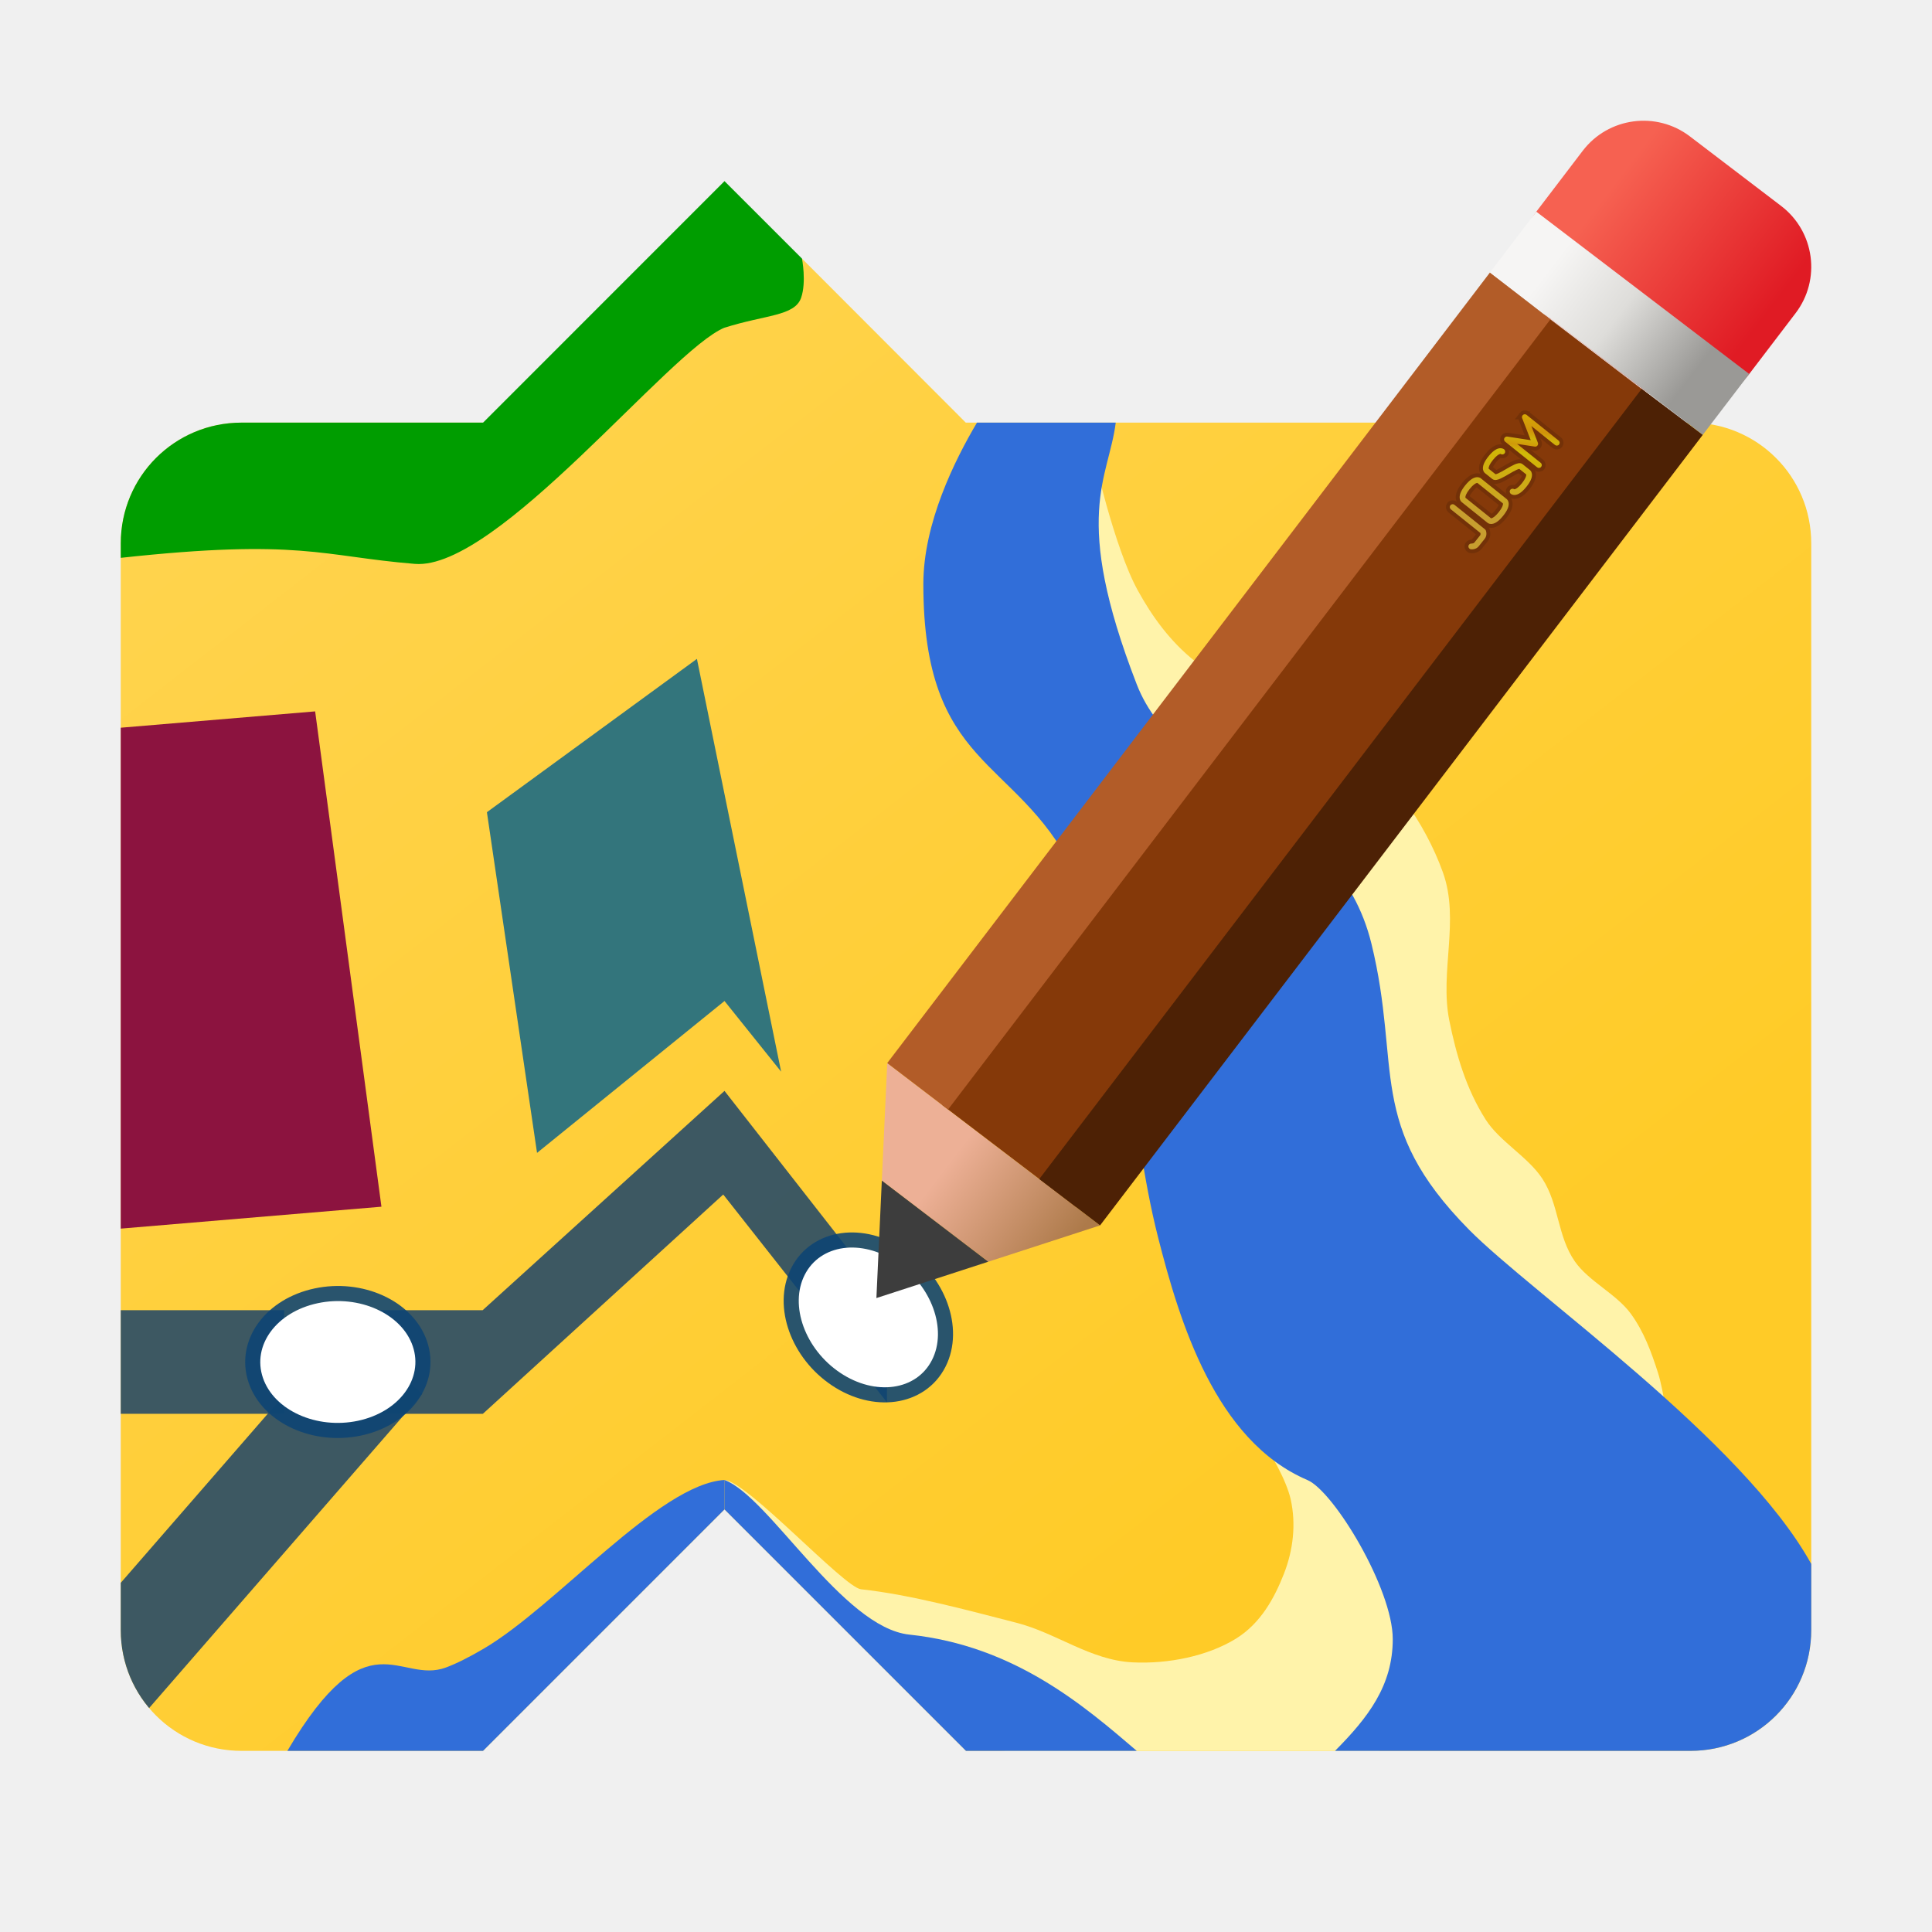
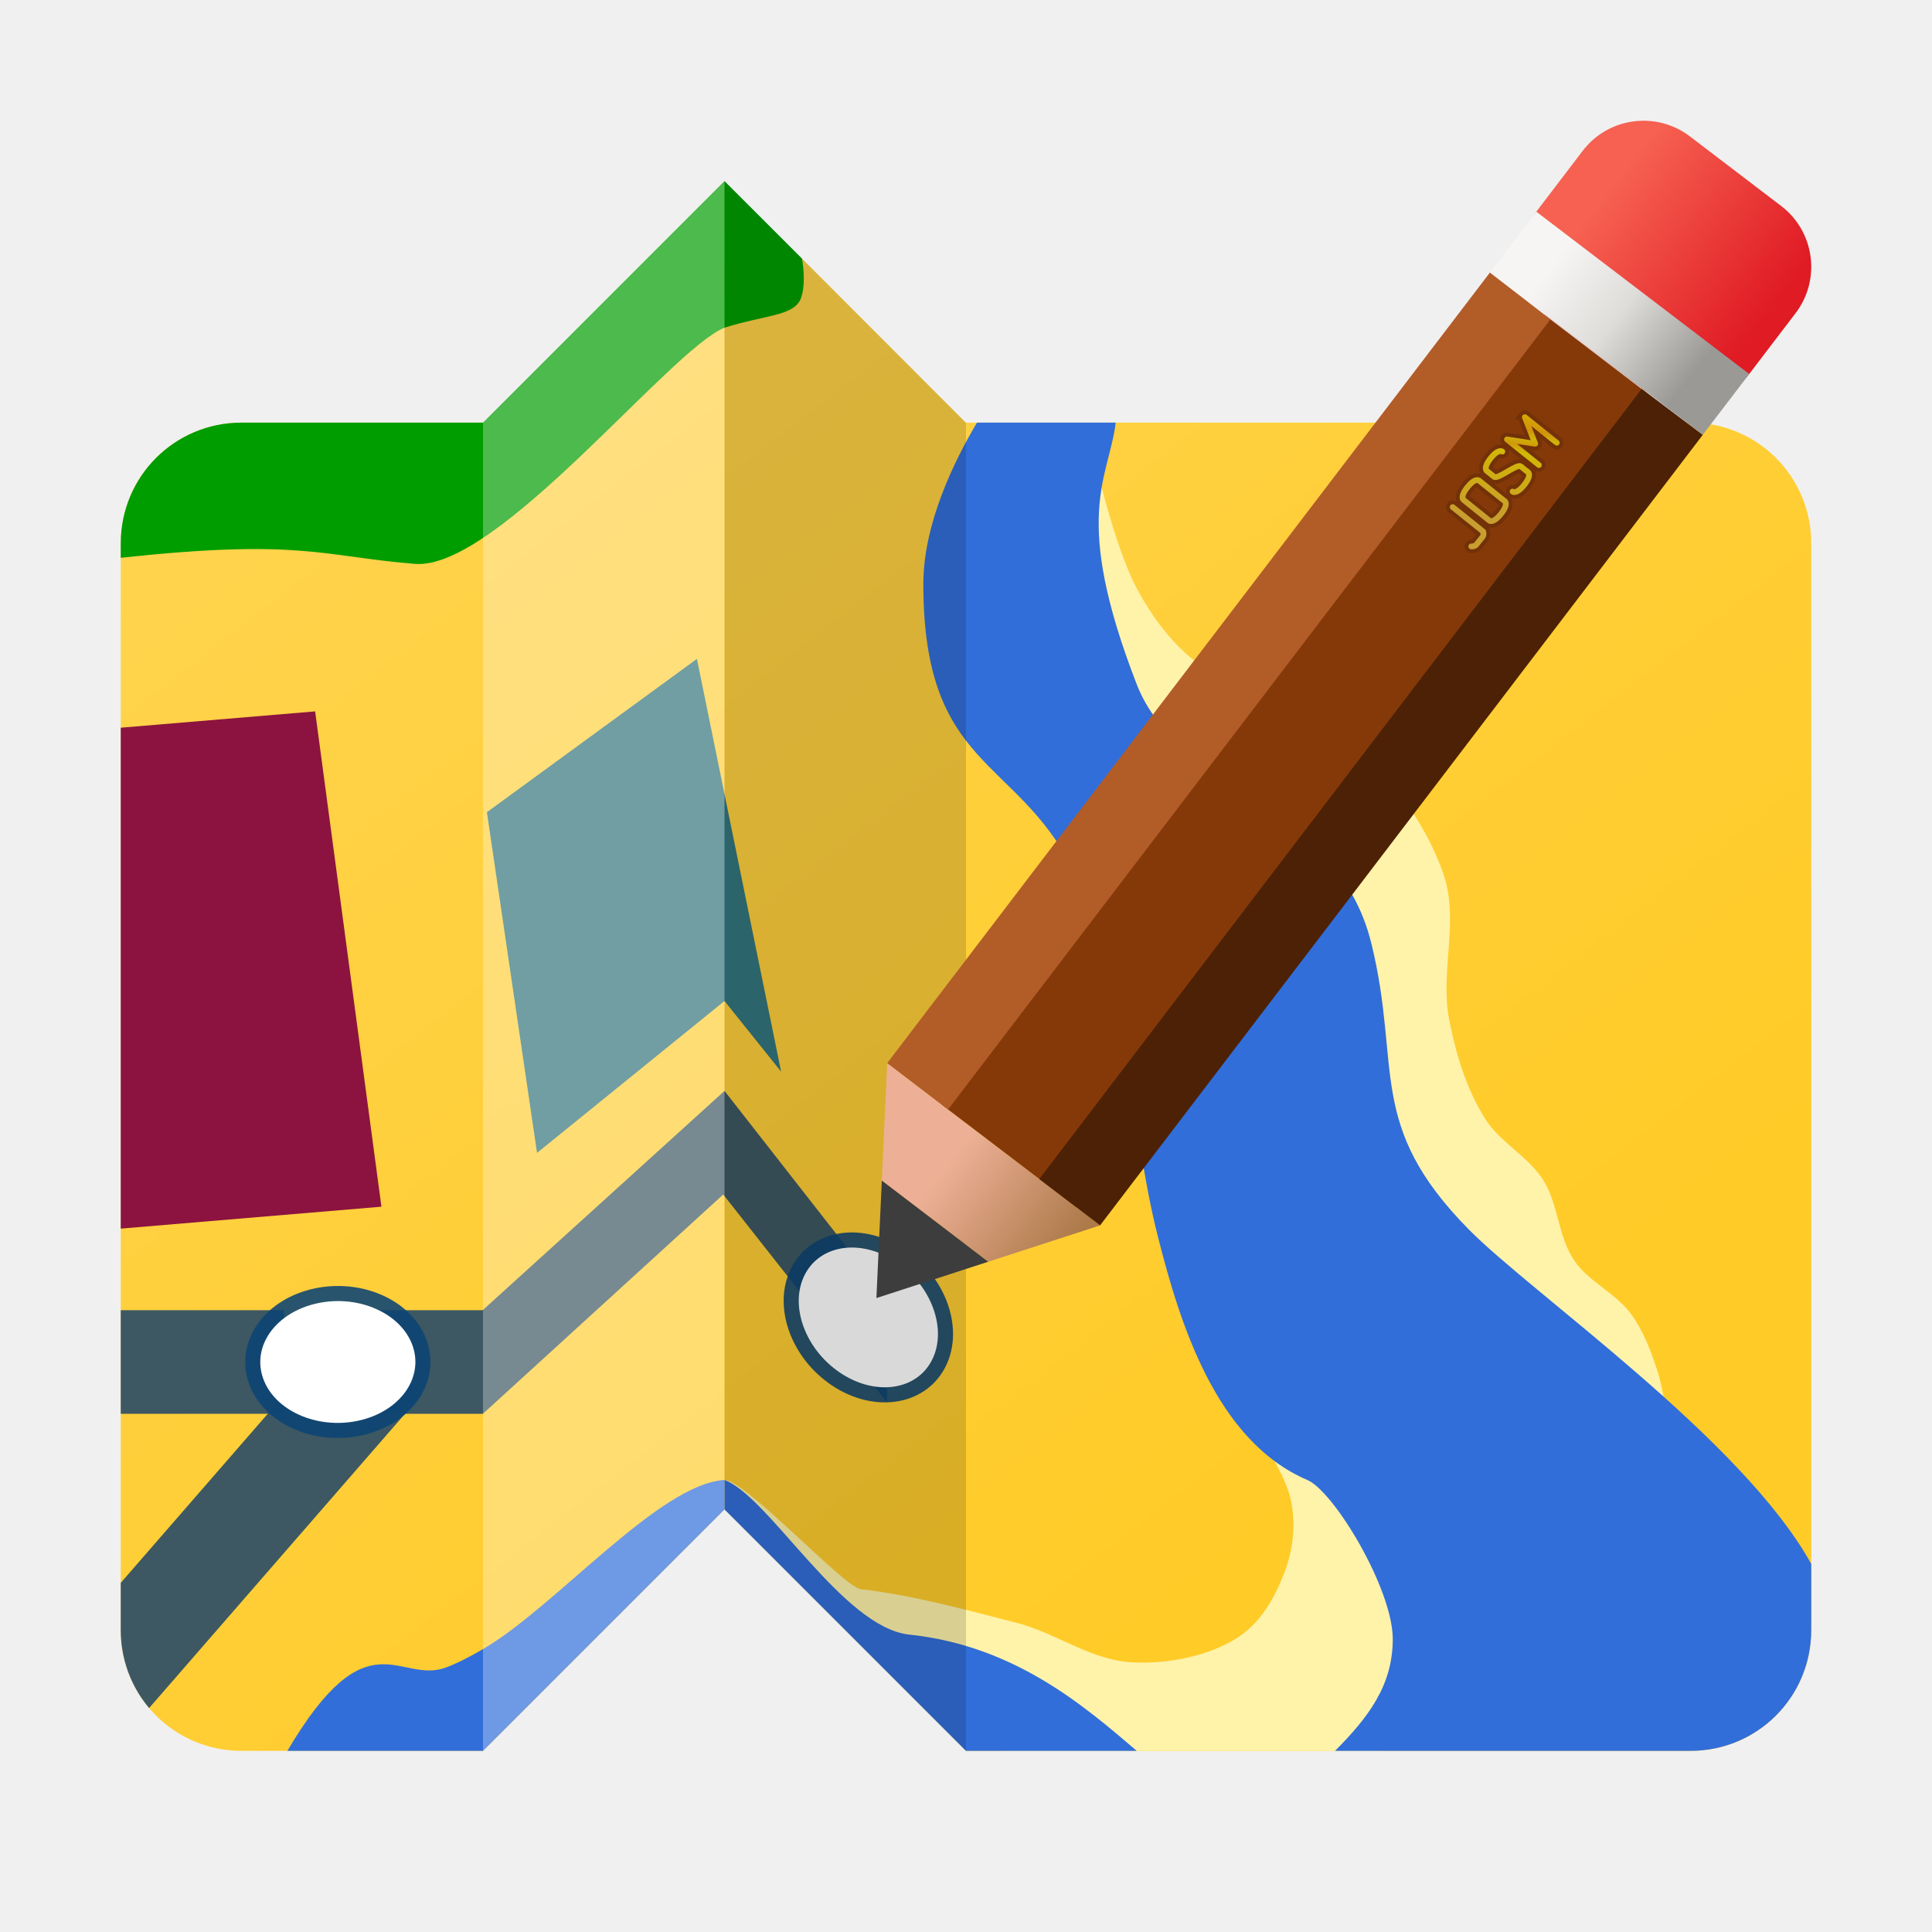
<svg xmlns="http://www.w3.org/2000/svg" xmlns:xlink="http://www.w3.org/1999/xlink" viewBox="0 0 128 128" style="display:inline;enable-background:new" version="1.0" id="svg11300" height="128" width="128">
  <defs id="defs3">
    <linearGradient id="linearGradient9147">
      <stop stop-color="#ffd555" offset="0" id="stop1" />
      <stop stop-color="#ffcb27" offset="1" id="stop2" />
    </linearGradient>
    <linearGradient id="linearGradient1085" x1="215.46" x2="280.41" y1="753.18" y2="715.68" gradientTransform="translate(1555.5,-347.95)" gradientUnits="userSpaceOnUse">
      <stop stop-color="#e6b636" offset="0" id="stop27" />
      <stop stop-color="#f1cf09" offset=".5" id="stop28" />
      <stop stop-color="#f0d609" offset=".562" id="stop29" />
      <stop stop-color="#f0b10a" offset=".625" id="stop30" />
      <stop stop-color="#f0ce0b" offset=".688" id="stop31" />
      <stop stop-color="#f0aa0c" offset=".75" id="stop32" />
      <stop stop-color="#ffd900" offset="1" id="stop33" />
    </linearGradient>
    <linearGradient xlink:href="#linearGradient1085" id="linearGradient159" gradientUnits="userSpaceOnUse" gradientTransform="matrix(0.06834341,-0.08523314,0.08523314,0.06834341,19.2772,1.143812)" x1="215.46" y1="753.18" x2="280.41" y2="715.68" />
    <linearGradient id="h" gradientTransform="matrix(0.3444393,-0.08423432,0.08423432,-0.3444393,81.48497,267.7283)" gradientUnits="userSpaceOnUse" x1="181.677" x2="143.246" y1="-139.479" y2="-101.048" spreadMethod="pad">
      <stop offset="0" stop-color="#d0bb8e" id="stop33-1" style="stop-color:#ad7a4a;stop-opacity:1;" />
      <stop offset="1" stop-color="#ffffff" id="stop35" style="stop-color:#edb096;stop-opacity:1;" />
    </linearGradient>
-     <clipPath clipPathUnits="userSpaceOnUse" id="clipPath233">
-       <g id="g234">
-         <path id="path233" d="m 454,17 h 16 L 486,1 502,17 h 48 c 4.432,0 8,3.568 8,8 V 97 C 558,101.432 554.432,105 550,105 H 502 L 486,89 470,105 h -16 c -4.432,0 -8,-3.568 -8,-8 V 25 c 0,-4.432 3.602,-8.55 8,-8 z" style="display:inline;opacity:1;vector-effect:none;fill:none;fill-opacity:1;stroke:#000000;stroke-width:4;stroke-linecap:round;stroke-linejoin:round;stroke-miterlimit:4;stroke-dasharray:none;stroke-dashoffset:0;stroke-opacity:1;marker:none;marker-start:none;marker-mid:none;marker-end:none;paint-order:normal;enable-background:new" />
-       </g>
-     </clipPath>
-     <clipPath clipPathUnits="userSpaceOnUse" id="clipPath234">
-       <g id="g235">
-         <path id="path234" d="m 454,17 h 16 L 486,1 502,17 h 48 c 4.432,0 8,3.568 8,8 V 97 C 558,101.432 554.432,105 550,105 H 502 L 486,89 470,105 h -16 c -4.432,0 -8,-3.568 -8,-8 V 25 c 0,-4.432 3.602,-8.55 8,-8 z" style="display:inline;opacity:1;vector-effect:none;fill:none;fill-opacity:1;stroke:#000000;stroke-width:4;stroke-linecap:round;stroke-linejoin:round;stroke-miterlimit:4;stroke-dasharray:none;stroke-dashoffset:0;stroke-opacity:1;marker:none;marker-start:none;marker-mid:none;marker-end:none;paint-order:normal;enable-background:new" />
-       </g>
-     </clipPath>
    <linearGradient xlink:href="#linearGradient9147" id="linearGradient244" gradientUnits="userSpaceOnUse" gradientTransform="matrix(0.1413696,-2.0998187e-4,0,0.1110272,-44.72398,11.30654)" x1="146.47" y1="211.9" x2="826.26" y2="900.62" />
    <linearGradient id="b-5" gradientTransform="matrix(0.921517,-1.208735,1.175159,0.8959196,-202.9363,-5.499402)" gradientUnits="userSpaceOnUse" x1="115" x2="115" y1="183" y2="174">
      <stop offset="0" stop-color="#e01b24" id="stop13-7" />
      <stop offset="1" stop-color="#f66151" id="stop15" />
    </linearGradient>
    <linearGradient id="c-3" gradientTransform="matrix(0.02188485,-0.2977786,0.2813495,-0.09996754,96.75111,109.5194)" gradientUnits="userSpaceOnUse" x1="128.817" x2="158.518" y1="-97.698" y2="-127.399" xlink:href="#h">
      <stop offset="0" stop-color="#d0bb8e" id="stop18" style="stop-color:#ad7a4a;stop-opacity:1;" />
      <stop offset="1" stop-color="#ffffff" id="stop20" style="stop-color:#edb096;stop-opacity:1;" />
    </linearGradient>
    <linearGradient id="d-5" gradientTransform="matrix(0.7679312,-1.007279,1.175159,0.8959196,-186.349,-27.25663)" gradientUnits="userSpaceOnUse" x1="110" x2="110" y1="182" y2="174">
      <stop offset="0" stop-color="#9a9996" id="stop23-5" />
      <stop offset="0.533" stop-color="#deddda" id="stop25-4" />
      <stop offset="1" stop-color="#f6f5f4" id="stop27-8" />
    </linearGradient>
  </defs>
  <path id="path274" style="fill:url(#linearGradient244);stroke-width:1" d="m 16,28 c -0.277,0 -0.551,0.014 -0.82,0.041 -0.27,0.027 -0.534,0.068 -0.795,0.121 -0.261,0.053 -0.517,0.118 -0.768,0.195 -0.251,0.078 -0.497,0.169 -0.736,0.27 -0.239,0.101 -0.472,0.213 -0.699,0.336 -0.227,0.123 -0.447,0.255 -0.66,0.398 -0.213,0.143 -0.418,0.298 -0.615,0.461 -0.197,0.163 -0.388,0.335 -0.568,0.516 -0.181,0.181 -0.353,0.369 -0.516,0.566 -0.163,0.197 -0.316,0.404 -0.459,0.617 -0.143,0.213 -0.278,0.431 -0.4,0.658 -0.123,0.227 -0.235,0.46 -0.336,0.699 -0.101,0.239 -0.19,0.486 -0.268,0.736 -0.078,0.251 -0.144,0.507 -0.197,0.768 -0.053,0.261 -0.094,0.527 -0.121,0.797 C 8.014,35.449 8,35.723 8,36 v 72 c 0,0.277 0.014,0.551 0.041,0.82 0.027,0.27 0.068,0.534 0.121,0.795 0.053,0.261 0.12,0.517 0.197,0.768 0.078,0.251 0.167,0.497 0.268,0.736 0.101,0.239 0.213,0.472 0.336,0.699 0.123,0.227 0.257,0.447 0.4,0.66 0.143,0.213 0.296,0.418 0.459,0.615 0.163,0.197 0.335,0.388 0.516,0.568 0.181,0.181 0.371,0.353 0.568,0.516 0.197,0.163 0.403,0.316 0.615,0.459 0.213,0.143 0.433,0.278 0.66,0.4 0.227,0.123 0.46,0.235 0.699,0.336 0.239,0.101 0.486,0.19 0.736,0.268 0.251,0.078 0.507,0.144 0.768,0.197 0.261,0.053 0.525,0.094 0.795,0.121 0.27,0.027 0.543,0.041 0.82,0.041 H 32 L 48,100 64,116 h 48 c 0.277,0 0.551,-0.014 0.82,-0.041 0.27,-0.027 0.536,-0.068 0.797,-0.121 0.261,-0.053 0.517,-0.12 0.768,-0.197 0.251,-0.078 0.497,-0.167 0.736,-0.268 0.239,-0.101 0.472,-0.213 0.699,-0.336 0.227,-0.123 0.445,-0.257 0.658,-0.4 0.213,-0.143 0.42,-0.296 0.617,-0.459 0.197,-0.163 0.386,-0.335 0.566,-0.516 0.181,-0.181 0.353,-0.371 0.516,-0.568 0.163,-0.197 0.317,-0.403 0.461,-0.615 0.143,-0.213 0.276,-0.433 0.398,-0.66 0.123,-0.227 0.235,-0.46 0.336,-0.699 0.101,-0.239 0.192,-0.486 0.27,-0.736 0.078,-0.251 0.142,-0.507 0.195,-0.768 0.053,-0.261 0.094,-0.525 0.121,-0.795 0.027,-0.27 0.041,-0.543 0.041,-0.82 V 36 c 0,-0.277 -0.014,-0.551 -0.041,-0.82 -0.027,-0.27 -0.068,-0.536 -0.121,-0.797 -0.053,-0.261 -0.118,-0.517 -0.195,-0.768 -0.078,-0.251 -0.169,-0.497 -0.27,-0.736 -0.101,-0.239 -0.213,-0.472 -0.336,-0.699 -0.123,-0.227 -0.255,-0.445 -0.398,-0.658 -0.143,-0.213 -0.298,-0.42 -0.461,-0.617 -0.163,-0.197 -0.335,-0.386 -0.516,-0.566 -0.181,-0.181 -0.369,-0.353 -0.566,-0.516 -0.197,-0.163 -0.404,-0.317 -0.617,-0.461 -0.213,-0.143 -0.431,-0.276 -0.658,-0.398 -0.227,-0.123 -0.46,-0.235 -0.699,-0.336 -0.239,-0.101 -0.486,-0.192 -0.736,-0.27 -0.251,-0.078 -0.507,-0.142 -0.768,-0.195 -0.261,-0.053 -0.527,-0.094 -0.797,-0.121 C 112.551,28.014 112.277,28 112,28 H 63.986 L 53.133,17.133 50.954,19.408 48,21.712 l -3.91,1.589 -4.337,4.699 z" />
  <path id="path165-9" clip-path="none" style="fill:#fff3aa;fill-opacity:1;stroke-width:1.009" d="m 70.715,29.578 0.566,7.16 2.121,10.211 4.947,6.154 9.896,7.535 1.766,6.604 5.373,22.92 6.928,7.65 8.234,-3.139 c 0,0 -0.309,-2.504 -0.699,-3.719 -0.434,-1.352 -0.927,-2.726 -1.814,-3.934 -0.957,-1.301 -2.779,-2.128 -3.695,-3.447 -1.163,-1.674 -1.043,-3.77 -2.146,-5.469 -0.95,-1.462 -2.835,-2.467 -3.768,-3.936 -1.29,-2.032 -1.949,-4.305 -2.402,-6.549 -0.653,-3.236 0.708,-6.672 -0.426,-9.824 -1.193,-3.316 -3.484,-6.485 -6.502,-8.984 -2.696,-2.233 -7.131,-2.801 -9.896,-4.98 -1.673,-1.319 -2.876,-3.004 -3.816,-4.713 -1.581,-2.873 -2.953,-9.1 -2.953,-9.1 z" />
  <path id="path273" clip-path="none" style="fill:#fff3aa;fill-opacity:1;stroke-width:1.009" d="m 81.518,92.359 c 0,0 3.426,4.461 3.992,6.971 0.367,1.628 0.171,3.369 -0.451,4.949 -0.624,1.585 -1.529,3.278 -3.195,4.299 -1.869,1.145 -4.464,1.674 -6.828,1.557 -2.792,-0.139 -5.036,-1.943 -7.695,-2.623 -3.181,-0.813 -6.983,-1.859 -10.298,-2.219 C 55.913,105.17 49.495,98.129 48,98.052 l 15.758,17.706 2.908,0.242 h 24.66 l 3.119,-0.674 2.262,-14.129 z" />
  <path id="path166-0" clip-path="none" style="fill:#316ed9;fill-opacity:1;stroke-width:1.009" d="m 48,98.052 v 1.948 L 53.549,105.549 64,116 H 75.314 C 71.839,113.031 67.228,109.034 60.246,108.297 55.819,107.829 50.947,99.144 48,98.052 Z" />
  <path id="path272" clip-path="none" style="fill:#316ed9;fill-opacity:1;stroke-width:1.009" d="m 48,98.052 c -4.336,0.263 -11.164,8.372 -15.958,11.179 -0.919,0.538 -1.762,0.972 -2.496,1.245 -3.098,1.152 -5.159,-3.541 -10.507,5.524 H 32 L 48,100 Z" />
  <path id="path263" clip-path="none" style="fill:#316ed9;fill-opacity:1;stroke-width:1.009" d="m 73.92,28 h -9.193 c -1.471,2.48 -3.553,6.659 -3.553,10.695 0,12.213 6.088,11.404 9.896,18.859 3.806,7.452 3.639,16.508 5.654,24.418 1.414,5.549 3.785,13.475 9.896,16.084 1.755,0.749 5.654,7.208 5.654,10.539 0,3.082 -1.633,5.196 -3.824,7.404 h 23.549 c 0.277,0 0.551,-0.014 0.82,-0.041 0.27,-0.027 0.536,-0.068 0.797,-0.121 0.261,-0.053 0.517,-0.12 0.768,-0.197 0.251,-0.078 0.495,-0.167 0.734,-0.268 0.239,-0.101 0.474,-0.213 0.701,-0.336 0.227,-0.123 0.445,-0.257 0.658,-0.4 0.213,-0.143 0.418,-0.296 0.615,-0.459 0.197,-0.163 0.388,-0.335 0.568,-0.516 0.181,-0.181 0.353,-0.371 0.516,-0.568 0.163,-0.197 0.316,-0.403 0.459,-0.615 0.143,-0.213 0.278,-0.431 0.4,-0.658 0.123,-0.227 0.235,-0.462 0.336,-0.701 0.101,-0.239 0.19,-0.484 0.268,-0.734 0.078,-0.251 0.144,-0.507 0.197,-0.768 0.053,-0.261 0.094,-0.527 0.121,-0.797 C 119.986,108.551 120,108.277 120,108 v -4.385 C 115.427,95.344 101.521,85.718 97.324,81.467 90.478,74.532 92.873,70.735 90.861,62.521 88.554,53.103 78.094,52.509 75.311,45.336 70.966,34.141 73.456,31.721 73.92,28 Z" />
  <path id="path167-9" clip-path="none" style="fill:#009d00;fill-opacity:1;stroke-width:1.009" d="m 53.075,19.731 c 0.363,-1.039 0.059,-2.598 0.059,-2.598 L 48,12 48.01,28 48,12 32.005,28 H 16 c -0.277,0 -0.551,0.014 -0.82,0.041 -0.27,0.027 -0.536,0.068 -0.797,0.121 -0.261,0.053 -0.517,0.12 -0.768,0.197 -0.251,0.078 -0.495,0.167 -0.734,0.268 -0.239,0.101 -0.474,0.213 -0.701,0.336 -0.227,0.123 -0.445,0.257 -0.658,0.4 -0.213,0.143 -0.418,0.296 -0.615,0.459 -0.197,0.163 -0.388,0.335 -0.568,0.516 -0.181,0.181 -0.353,0.371 -0.516,0.568 -0.163,0.197 -0.316,0.403 -0.459,0.615 -0.143,0.213 -0.278,0.431 -0.4,0.658 -0.123,0.227 -0.235,0.462 -0.336,0.701 -0.101,0.239 -0.19,0.484 -0.268,0.734 -0.078,0.251 -0.144,0.507 -0.197,0.768 -0.053,0.261 -0.094,0.527 -0.121,0.797 -0.027,0.27 -0.041,0.543 -0.041,0.82 v 0.959 C 19.872,35.665 21.334,36.857 27.486,37.359 32.951,37.805 44.399,23.157 48,21.712 c 2.712,-0.863 4.649,-0.763 5.075,-1.981 z" />
  <path id="path267" clip-path="none" style="fill:#8c133f;fill-opacity:1;stroke-width:1.009;paint-order:normal" d="m 8,48.213 10e-6,33.186 L 25.271,79.947 20.879,47.131 Z" />
  <path id="path276" clip-path="none" style="display:inline;fill:#33757c;stroke-width:1.009" d="M 32.259,53.81 46.173,43.653 51.751,71 48,66.319 35.58,76.382 Z" />
  <path id="rect276-5-4" style="display:inline;fill:#234868;fill-opacity:0.878;fill-rule:evenodd;stroke-width:2;stroke-linecap:round;stroke-linejoin:round;stroke-miterlimit:10;enable-background:new" d="m 8,86.804 h 10.826 v 6.864 H 8 Z" />
  <path id="rect276-5-9" style="display:inline;fill:#234868;fill-opacity:0.878;fill-rule:evenodd;stroke-width:2;stroke-linecap:round;stroke-linejoin:round;stroke-miterlimit:10;enable-background:new" d="m 23.812,86.804 h 8.165 L 48,72.275 58.765,86.047 v 6.864 L 47.916,79.139 31.992,93.668 h -8.18 z" />
  <path id="path277" style="display:inline;fill:#234868;fill-opacity:0.878;fill-rule:evenodd;stroke-width:2;stroke-linecap:round;stroke-linejoin:round;stroke-miterlimit:10;enable-background:new" d="m 8,104.867 v 3.133 c 0,0.277 0.014,0.551 0.041,0.82 0.027,0.27 0.068,0.534 0.121,0.795 0.053,0.261 0.12,0.517 0.197,0.768 0.078,0.251 0.167,0.497 0.268,0.736 0.101,0.239 0.213,0.472 0.336,0.699 0.123,0.227 0.257,0.447 0.4,0.66 0.143,0.213 0.296,0.418 0.459,0.615 0.019,0.024 0.041,0.045 0.06,0.068 L 27.982,92.346 22.803,87.842 Z" />
  <path d="m 27.345,89.184 c 0.734,2.152 -0.892,4.366 -3.633,4.947 -2.741,0.581 -5.558,-0.693 -6.292,-2.844 -0.734,-2.152 0.892,-4.366 3.633,-4.947 2.741,-0.581 5.558,0.692 6.292,2.844 z" display="inline" fill="#ffffff" stroke="#0d4474" stroke-linecap="round" stroke-linejoin="round" stroke-opacity="0.879" stroke-width="8.069" style="stroke-width:2;stroke-dasharray:none;paint-order:stroke fill markers" id="path178-5" clip-path="none" />
  <path d="m 61.748,90.102 c -1.028,2.028 -3.749,2.409 -6.079,0.852 -2.329,-1.557 -3.384,-4.463 -2.356,-6.491 1.028,-2.028 3.749,-2.409 6.079,-0.852 2.329,1.557 3.384,4.463 2.356,6.491 z" display="inline" fill="#ffffff" stroke="#0d4474" stroke-linecap="round" stroke-linejoin="round" stroke-opacity="0.879" stroke-width="8.069" style="stroke-width:2;stroke-dasharray:none;paint-order:stroke fill markers" id="path179-9" clip-path="none" />
-   <path id="path1179-3" d="m 470,120.994 16,0.013 V 1 l -16,2.48e-6 z" style="display:inline;opacity:0.3;vector-effect:none;fill:#ffffff;fill-opacity:1;stroke:none;stroke-width:0.25px;stroke-linecap:butt;stroke-linejoin:miter;stroke-miterlimit:4;stroke-dasharray:none;stroke-dashoffset:0;stroke-opacity:1;marker:none;marker-start:none;marker-mid:none;marker-end:none;paint-order:normal;enable-background:new" clip-path="url(#clipPath234)" transform="translate(-438,10.99999)" />
-   <path style="display:inline;opacity:0.15;vector-effect:none;fill:#000000;fill-opacity:1;stroke:none;stroke-width:0.25px;stroke-linecap:butt;stroke-linejoin:miter;stroke-miterlimit:4;stroke-dasharray:none;stroke-dashoffset:0;stroke-opacity:1;marker:none;marker-start:none;marker-mid:none;marker-end:none;paint-order:normal;enable-background:new" d="m 486,120.994 16,0.013 V 1 l -16,2.48e-6 z" id="path1083-1" clip-path="url(#clipPath233)" transform="translate(-438,10.99999)" />
+   <path id="path8" clip-path="none" style="display:inline;opacity:0.15;vector-effect:none;fill:#000000;fill-opacity:1;stroke:none;stroke-width:0.25px;stroke-linecap:butt;stroke-linejoin:miter;stroke-miterlimit:4;stroke-dasharray:none;stroke-dashoffset:0;stroke-opacity:1;marker:none;marker-start:none;marker-mid:none;marker-end:none;paint-order:normal;enable-background:new" d="M 486 1 L 486.006 10.707 L 486 10.711 L 486 89 L 502 105 L 502 17 L 501.986 17 L 491.133 6.133 L 486 1 z " transform="translate(-438,10.99999)" />
+   <path id="path7" clip-path="none" style="display:inline;opacity:0.15;vector-effect:none;fill:#000000;fill-opacity:1;stroke:none;stroke-width:0.25px;stroke-linecap:butt;stroke-linejoin:miter;stroke-miterlimit:4;stroke-dasharray:none;stroke-dashoffset:0;stroke-opacity:1;marker:none;marker-start:none;marker-mid:none;marker-end:none;paint-order:normal;enable-background:new" d="M 486 1 L 486 10.711 L 486.006 10.707 L 486 1 z " transform="translate(-438,10.99999)" />
  <path d="m 101.785,14.024 3.071,-4.029 c 1.697,-2.226 4.879,-2.655 7.105,-0.958 l 6.043,4.607 c 2.226,1.697 2.655,4.879 0.958,7.105 l -3.071,4.029 c -1.697,2.226 -4.879,2.655 -7.105,0.958 l -6.043,-4.607 c -2.226,-1.697 -2.655,-4.879 -0.958,-7.105 z m 0,0" fill="url(#b)" id="path54" style="fill:url(#b-5);stroke-width:0.806" />
  <path d="m 65.473,83.593 -7.05,-5.375 0.359,-7.782 14.1,10.75 z m 0,0" fill="url(#c)" id="path56" style="fill:url(#c-3);stroke-width:0.806" />
  <path d="m 58.064,86 0.359,-7.782 7.05,5.375 z m 0,0" fill="#424048" id="path58" style="fill:#3d3d3d;fill-opacity:1;stroke-width:0.806" />
  <path d="m 71.273,79.955 -8.864,-6.758 39.907,-52.345 8.864,6.758 z m 0,0" fill="#5e5c64" id="path60" style="fill:#853909;fill-opacity:1;stroke-width:0.806" />
  <path d="m 62.81,73.508 -4.029,-3.076 39.932,-52.378 4.008,3.104 z m 0,0" fill="#77767b" id="path62" style="fill:#b25c28;fill-opacity:1;stroke-width:0.806" />
  <path d="m 68.853,78.115 4.029,3.071 39.932,-52.378 -4.05,-3.044 z m 0,0" fill="#3d3846" id="path64" style="fill:#4d2105;fill-opacity:1;stroke-width:0.806" />
  <path d="m 98.713,18.053 3.071,-4.029 14.106,10.754 -3.076,4.029 z m 0,0" fill="url(#d)" id="path66" style="fill:url(#d-5);stroke-width:0.806" />
  <path d="m 97.074,32.157 c -0.272,0.339 -0.364,0.584 -0.368,0.774 -0.002,0.095 0.021,0.174 0.051,0.23 0.029,0.056 0.08,0.1 0.08,0.1 l 1.724,1.383 c 0,0 0.054,0.039 0.115,0.056 0.061,0.017 0.143,0.022 0.236,-8.12e-4 0.185,-0.045 0.404,-0.188 0.676,-0.527 0.272,-0.339 0.364,-0.584 0.368,-0.774 0.002,-0.095 -0.021,-0.174 -0.05,-0.23 -0.029,-0.056 -0.08,-0.1 -0.08,-0.1 l -1.724,-1.383 c 0,0 -0.054,-0.039 -0.115,-0.056 -0.061,-0.017 -0.143,-0.022 -0.236,8.12e-4 -0.185,0.045 -0.404,0.188 -0.676,0.527 z m 1.541,-1.921 c -0.272,0.339 -0.364,0.584 -0.368,0.774 -0.002,0.095 0.021,0.174 0.05,0.23 0.029,0.056 0.08,0.1 0.08,0.1 l 0.493,0.395 c 0.095,0.076 0.203,0.073 0.288,0.058 0.085,-0.016 0.167,-0.046 0.253,-0.085 0.173,-0.078 0.366,-0.191 0.556,-0.301 0.19,-0.111 0.378,-0.219 0.52,-0.283 0.071,-0.032 0.132,-0.052 0.164,-0.057 0.009,-0.001 0.006,-9.2e-4 0.009,-8.95e-4 l 0.451,0.362 c 0.001,0.002 0.006,0.011 0.007,0.042 -0.002,0.068 -0.043,0.243 -0.285,0.544 -0.242,0.301 -0.403,0.38 -0.47,0.396 -0.032,0.008 -0.042,0.004 -0.044,0.003 a 0.189,0.189 0 0 0 -0.217,0.31 c 0,0 0.054,0.039 0.115,0.056 0.061,0.017 0.143,0.022 0.236,-8.12e-4 0.185,-0.045 0.404,-0.188 0.676,-0.527 0.272,-0.339 0.364,-0.584 0.368,-0.774 0.002,-0.095 -0.021,-0.174 -0.05,-0.23 -0.029,-0.056 -0.08,-0.1 -0.08,-0.1 l -0.493,-0.395 c -0.095,-0.076 -0.203,-0.073 -0.288,-0.058 -0.085,0.016 -0.167,0.046 -0.253,0.085 -0.173,0.078 -0.366,0.191 -0.556,0.301 -0.19,0.111 -0.378,0.219 -0.52,0.283 -0.071,0.032 -0.132,0.052 -0.164,0.057 -0.009,0.001 -0.006,9.16e-4 -0.009,8.87e-4 l -0.451,-0.362 c -0.001,-0.002 -0.006,-0.011 -0.007,-0.042 0.002,-0.068 0.043,-0.243 0.285,-0.544 0.242,-0.301 0.403,-0.38 0.47,-0.396 0.032,-0.008 0.042,-0.004 0.044,-0.003 a 0.189,0.189 0 0 0 0.217,-0.31 c 0,0 -0.054,-0.039 -0.115,-0.056 -0.061,-0.017 -0.143,-0.022 -0.236,8.12e-4 -0.185,0.045 -0.404,0.188 -0.676,0.527 z m -2.523,3.243 a 0.189,0.189 0 0 0 0.033,0.266 l 1.962,1.573 c 0.005,0.044 0.007,0.11 -0.02,0.145 l -0.395,0.493 c -0.04,0.049 -0.181,0.058 -0.181,0.058 a 0.189,0.189 0 1 0 -0.033,0.377 c 0,0 0.312,0.048 0.51,-0.198 l 0.395,-0.493 c 0.198,-0.246 0.082,-0.541 0.082,-0.541 a 0.189,0.189 0 0 0 -0.062,-0.091 l -2.02,-1.62 a 0.189,0.189 0 0 0 -0.27,0.03 z m 4.781,-5.958 a 0.189,0.189 0 0 0 -0.026,0.183 l 0.569,1.46 -1.549,-0.238 a 0.189,0.189 0 0 0 -0.147,0.335 l 2.119,1.699 a 0.189,0.189 0 1 0 0.237,-0.296 l -1.567,-1.256 1.174,0.181 a 0.189,0.189 0 0 0 0.205,-0.256 l -0.432,-1.107 1.567,1.256 a 0.189,0.189 0 1 0 0.237,-0.296 l -2.119,-1.699 a 0.189,0.189 0 0 0 -0.27,0.034 z m -3.503,4.874 c 0.242,-0.301 0.403,-0.38 0.47,-0.396 0.03,-0.007 0.039,-0.004 0.042,-0.003 l 1.689,1.354 c 0.001,0.002 0.006,0.011 0.007,0.042 -0.002,0.068 -0.043,0.243 -0.285,0.544 -0.242,0.301 -0.403,0.38 -0.47,0.396 -0.03,0.007 -0.039,0.004 -0.042,0.003 l -1.689,-1.354 c -0.001,-0.002 -0.006,-0.011 -0.007,-0.042 0.002,-0.068 0.043,-0.243 0.285,-0.544 z" color="#000000" color-rendering="auto" display="inline" dominant-baseline="auto" fill="url(#linearGradient1085)" image-rendering="auto" shape-rendering="auto" solid-color="#000000" stroke="#000000" stroke-opacity="0.134" stroke-width="0.517" style="font-variant-ligatures:normal;font-variant-position:normal;font-variant-caps:normal;font-variant-numeric:normal;font-variant-alternates:normal;font-feature-settings:normal;text-indent:0;text-decoration-line:none;text-decoration-style:solid;text-decoration-color:#000000;text-transform:none;text-orientation:mixed;white-space:normal;shape-padding:0;isolation:auto;mix-blend-mode:normal;fill:url(#linearGradient159)" id="path158" />
+   <path id="path6" clip-path="none" style="display:inline;opacity:0.3;vector-effect:none;fill:#ffffff;fill-opacity:1;stroke:none;stroke-width:0.25px;stroke-linecap:butt;stroke-linejoin:miter;stroke-miterlimit:4;stroke-dasharray:none;stroke-dashoffset:0;stroke-opacity:1;marker:none;marker-start:none;marker-mid:none;marker-end:none;paint-order:normal;enable-background:new" d="M 486 1 L 470.006 17 L 470 17 L 470 24.637 L 470 105 L 486 89 L 486 10.711 L 486 1 z " transform="translate(-438,10.99999)" />
</svg>
